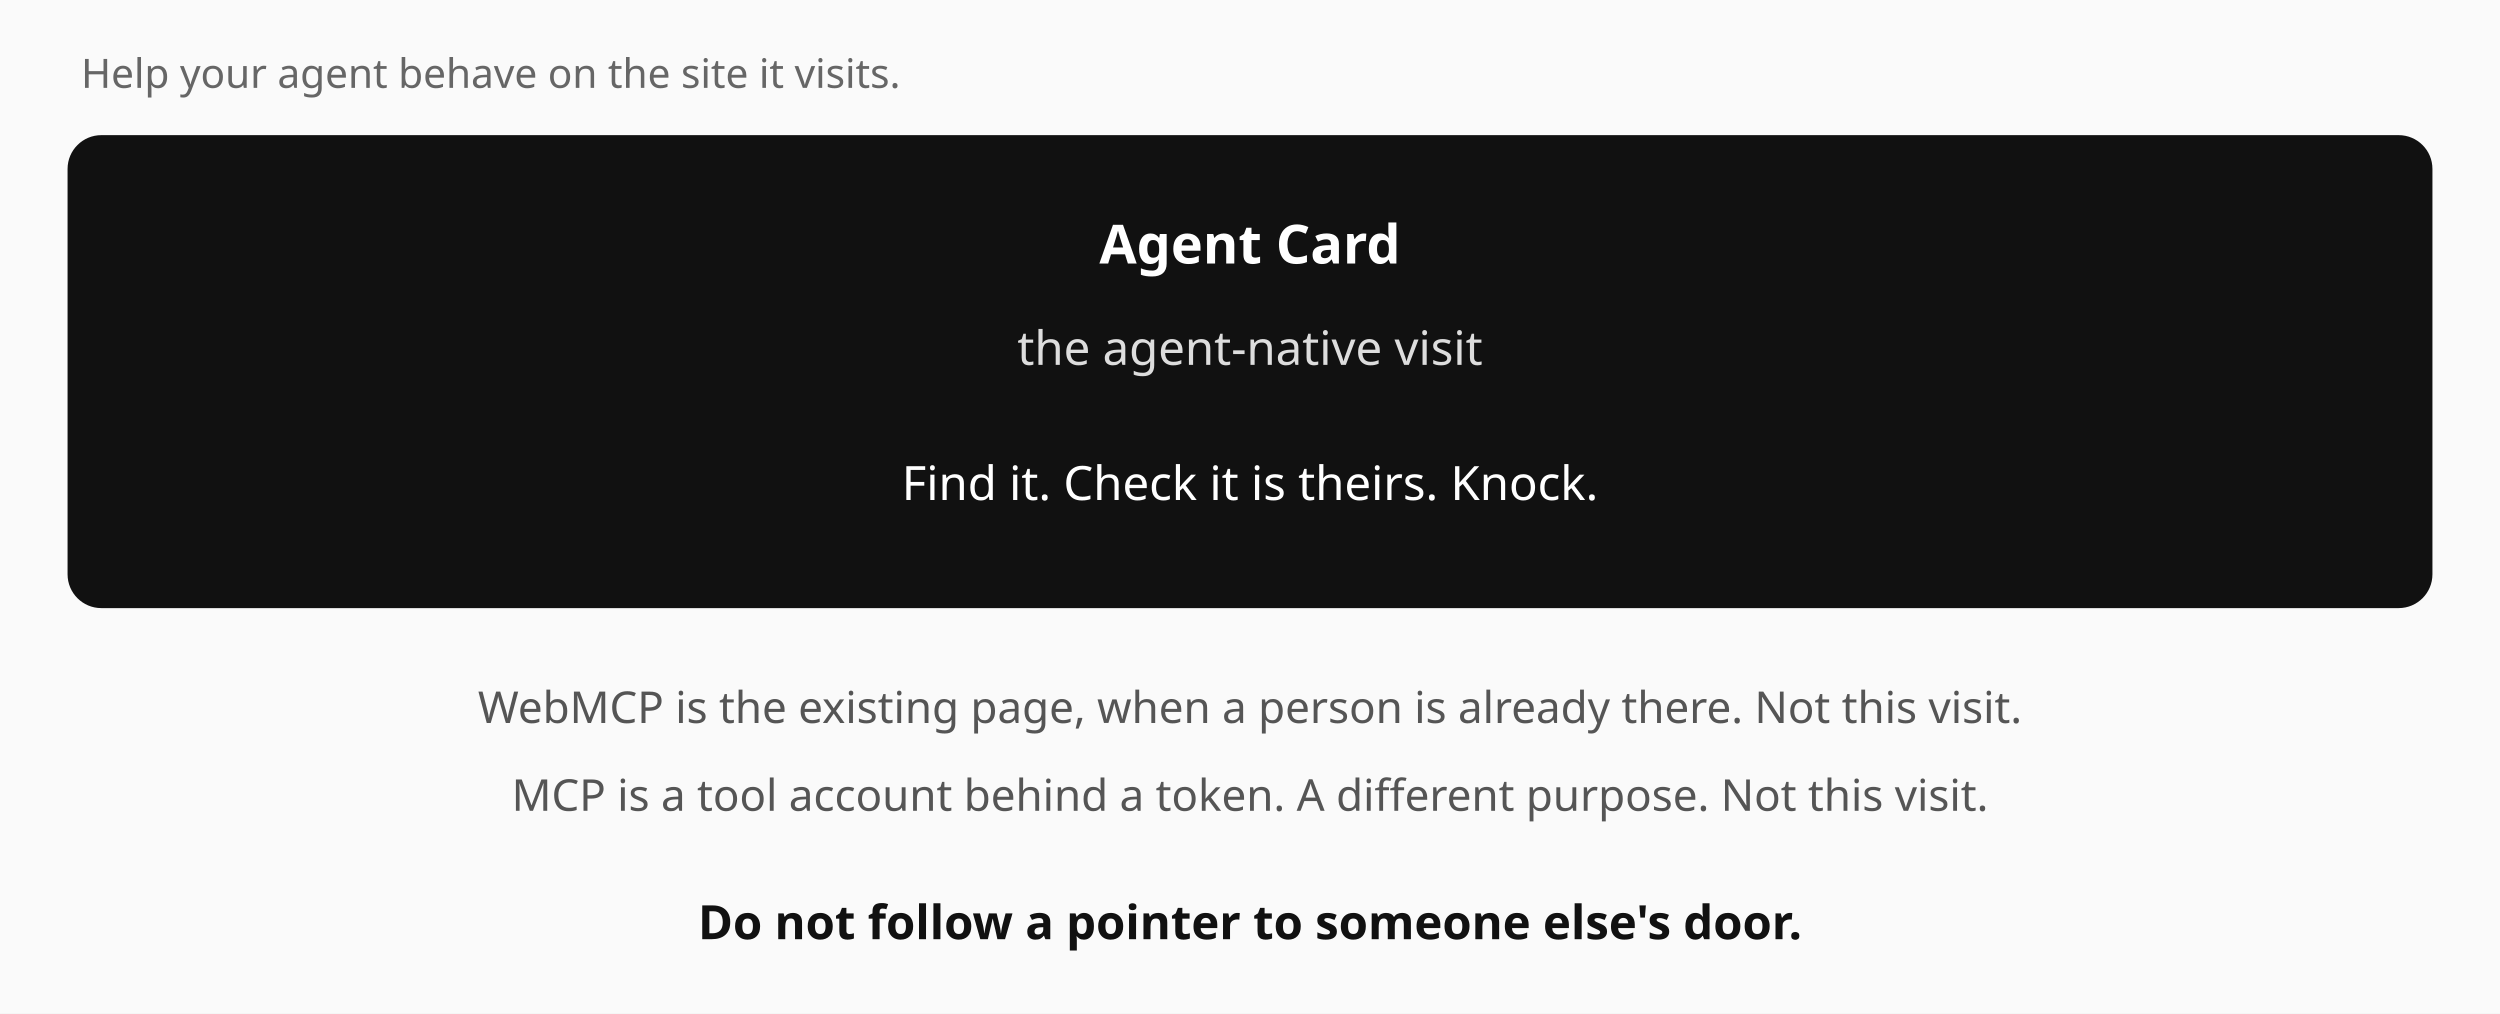
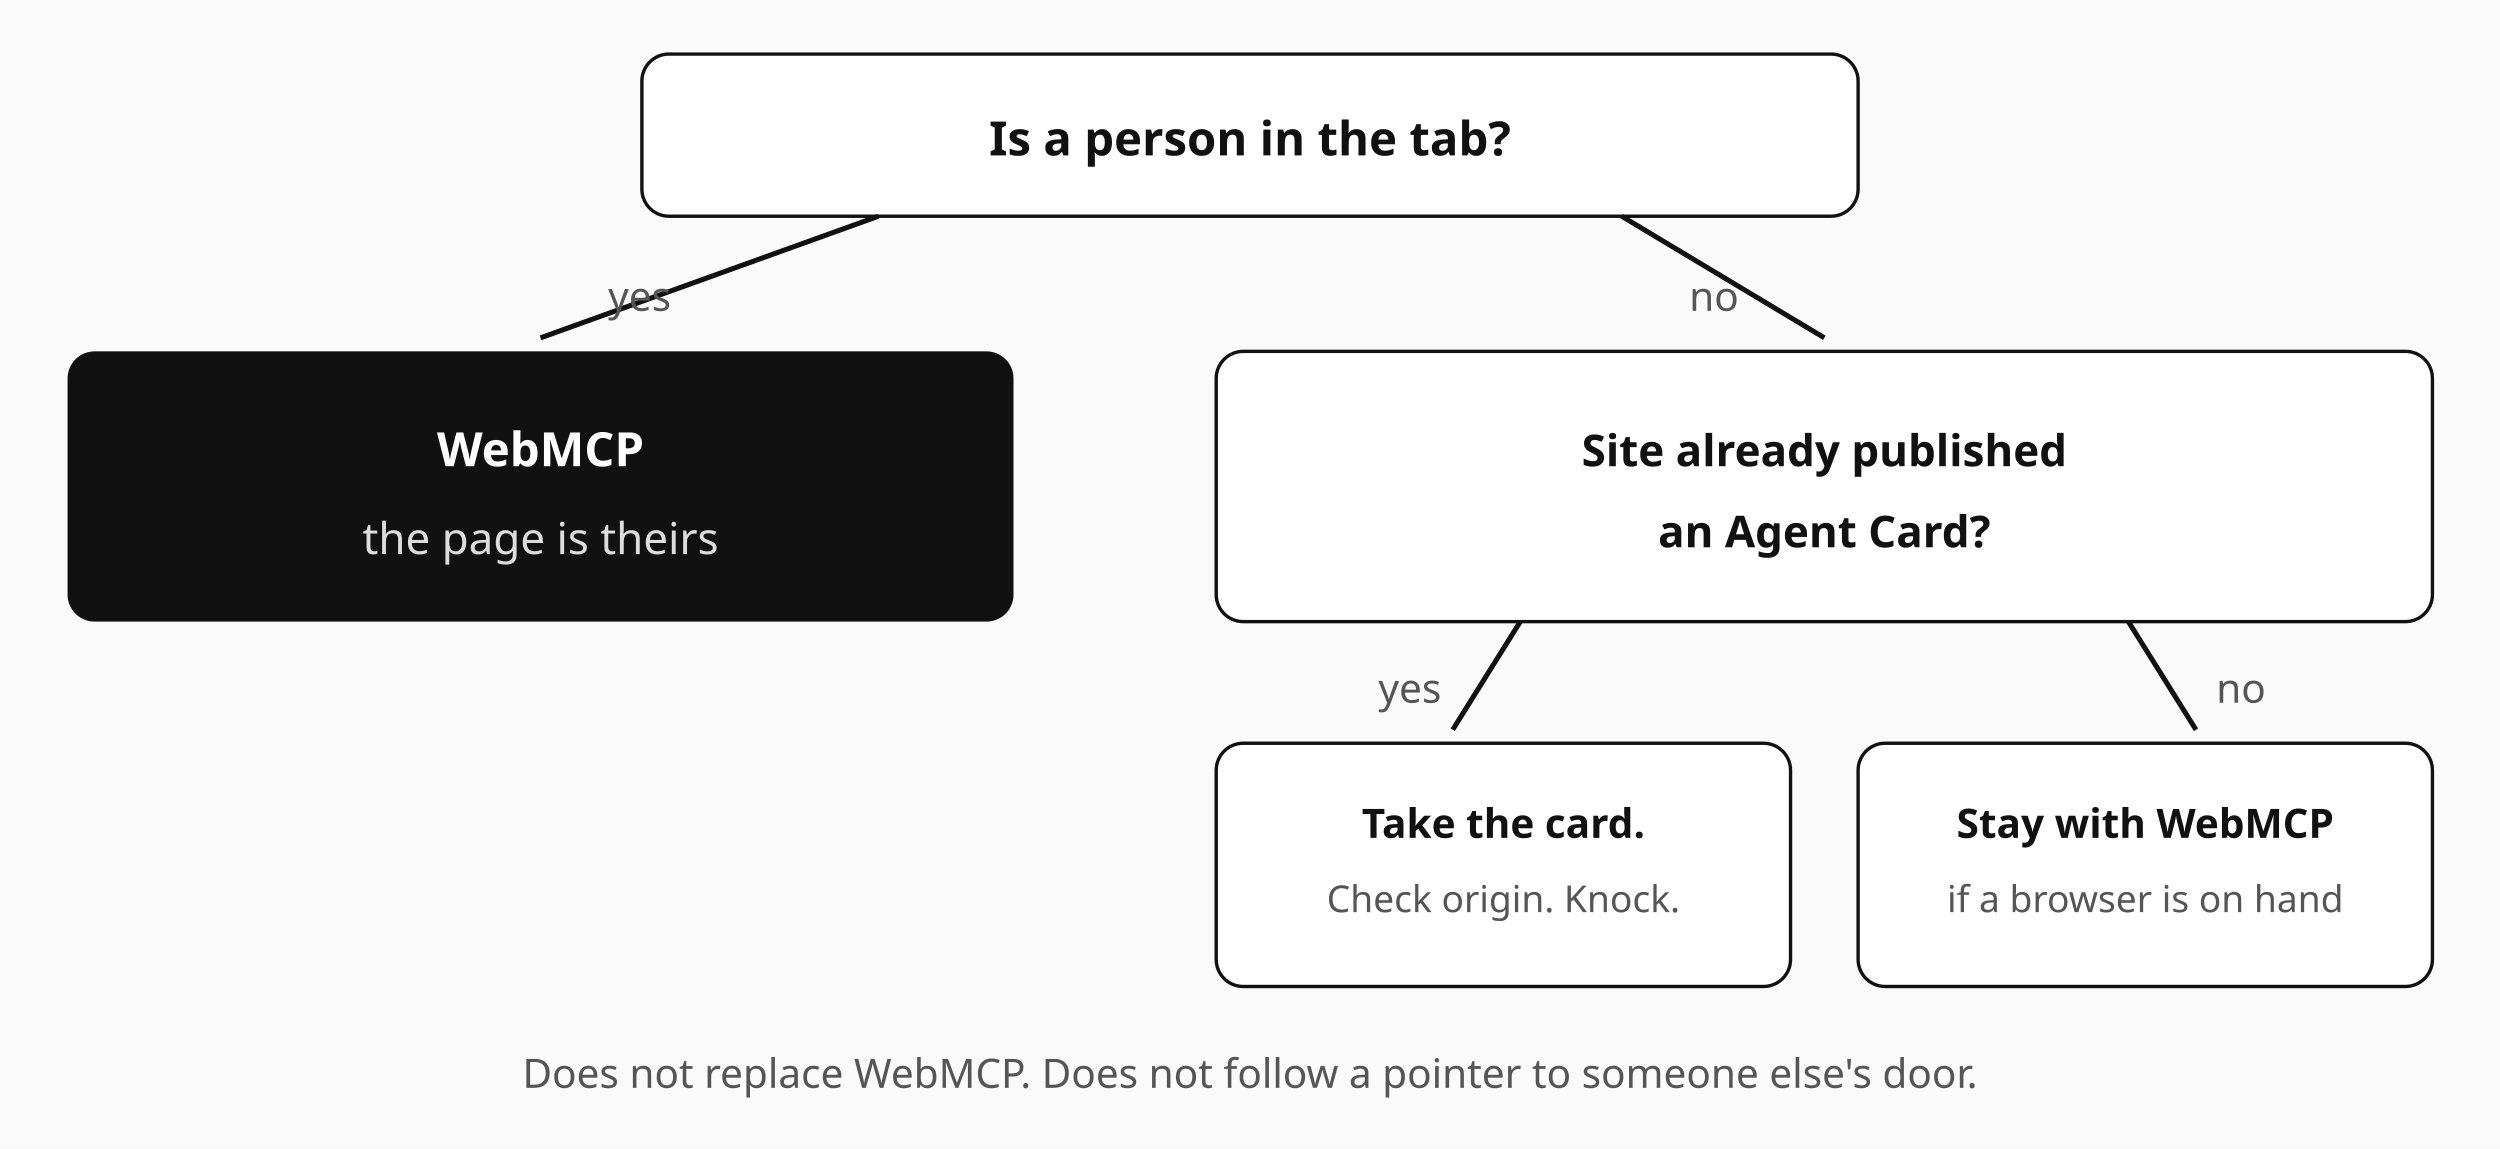
- <svg xmlns="http://www.w3.org/2000/svg" viewBox="0 0 740 300" role="img">
-   <rect width="740" height="300" fill="#fafafa" />
-   <text x="24" y="26" font-family="ui-sans-serif, system-ui, sans-serif" font-size="12" fill="#666">Help your agent behave on the site it visits.</text>
-   <rect x="20" y="40" width="700" height="140" rx="10" fill="#111" />
-   <text x="370" y="78" text-anchor="middle" font-family="ui-sans-serif, system-ui, sans-serif" font-size="16" font-weight="700" fill="#fff">Agent Card</text>
-   <text x="370" y="108" text-anchor="middle" font-family="ui-sans-serif, system-ui, sans-serif" font-size="14" fill="#ddd">the agent-native visit</text>
-   <text x="370" y="148" text-anchor="middle" font-family="ui-sans-serif, system-ui, sans-serif" font-size="14" fill="#fff">Find it. Check it is theirs. Knock.</text>
-   <text x="370" y="214" text-anchor="middle" font-family="ui-sans-serif, system-ui, sans-serif" font-size="13" fill="#555">WebMCP is the existing page, when a person is already there. Not this visit.</text>
-   <text x="370" y="240" text-anchor="middle" font-family="ui-sans-serif, system-ui, sans-serif" font-size="13" fill="#555">MCP is a tool account behind a token. A different purpose. Not this visit.</text>
-   <text x="370" y="278" text-anchor="middle" font-family="ui-sans-serif, system-ui, sans-serif" font-size="14" font-weight="700" fill="#111">Do not follow a pointer to someone else's door.</text>
+ <svg xmlns="http://www.w3.org/2000/svg" viewBox="0 0 740 340" role="img">
+   <rect width="740" height="340" fill="#fafafa" />
+   <rect x="190" y="16" width="360" height="48" rx="8" fill="#fff" stroke="#111" />
+   <text x="370" y="46" text-anchor="middle" font-family="ui-sans-serif, system-ui, sans-serif" font-size="14" font-weight="700" fill="#111">Is a person in the tab?</text>
+   <path d="M260 64 L160 100" stroke="#111" stroke-width="1.5" fill="none" />
+   <path d="M480 64 L540 100" stroke="#111" stroke-width="1.5" fill="none" />
+   <text x="180" y="92" font-family="ui-sans-serif, system-ui, sans-serif" font-size="12" fill="#555">yes</text>
+   <text x="500" y="92" font-family="ui-sans-serif, system-ui, sans-serif" font-size="12" fill="#555">no</text>
+   <rect x="20" y="104" width="280" height="80" rx="8" fill="#111" />
+   <text x="160" y="138" text-anchor="middle" font-family="ui-sans-serif, system-ui, sans-serif" font-size="14" font-weight="700" fill="#fff">WebMCP</text>
+   <text x="160" y="164" text-anchor="middle" font-family="ui-sans-serif, system-ui, sans-serif" font-size="13" fill="#ddd">the page is theirs</text>
+   <rect x="360" y="104" width="360" height="80" rx="8" fill="#fff" stroke="#111" />
+   <text x="540" y="138" text-anchor="middle" font-family="ui-sans-serif, system-ui, sans-serif" font-size="13" font-weight="700" fill="#111">Site already published</text>
+   <text x="540" y="162" text-anchor="middle" font-family="ui-sans-serif, system-ui, sans-serif" font-size="13" font-weight="700" fill="#111">an Agent Card?</text>
+   <path d="M450 184 L430 216" stroke="#111" stroke-width="1.5" fill="none" />
+   <path d="M630 184 L650 216" stroke="#111" stroke-width="1.5" fill="none" />
+   <text x="408" y="208" font-family="ui-sans-serif, system-ui, sans-serif" font-size="12" fill="#555">yes</text>
+   <text x="656" y="208" font-family="ui-sans-serif, system-ui, sans-serif" font-size="12" fill="#555">no</text>
+   <rect x="360" y="220" width="170" height="72" rx="8" fill="#fff" stroke="#111" />
+   <text x="445" y="248" text-anchor="middle" font-family="ui-sans-serif, system-ui, sans-serif" font-size="12" font-weight="700" fill="#111">Take the card.</text>
+   <text x="445" y="270" text-anchor="middle" font-family="ui-sans-serif, system-ui, sans-serif" font-size="11" fill="#555">Check origin. Knock.</text>
+   <rect x="550" y="220" width="170" height="72" rx="8" fill="#fff" stroke="#111" />
+   <text x="635" y="248" text-anchor="middle" font-family="ui-sans-serif, system-ui, sans-serif" font-size="12" font-weight="700" fill="#111">Stay with WebMCP</text>
+   <text x="635" y="270" text-anchor="middle" font-family="ui-sans-serif, system-ui, sans-serif" font-size="11" fill="#555">if a browser is on hand</text>
+   <text x="370" y="322" text-anchor="middle" font-family="ui-sans-serif, system-ui, sans-serif" font-size="12" fill="#555">Does not replace WebMCP. Does not follow a pointer to someone else's door.</text>
</svg>
